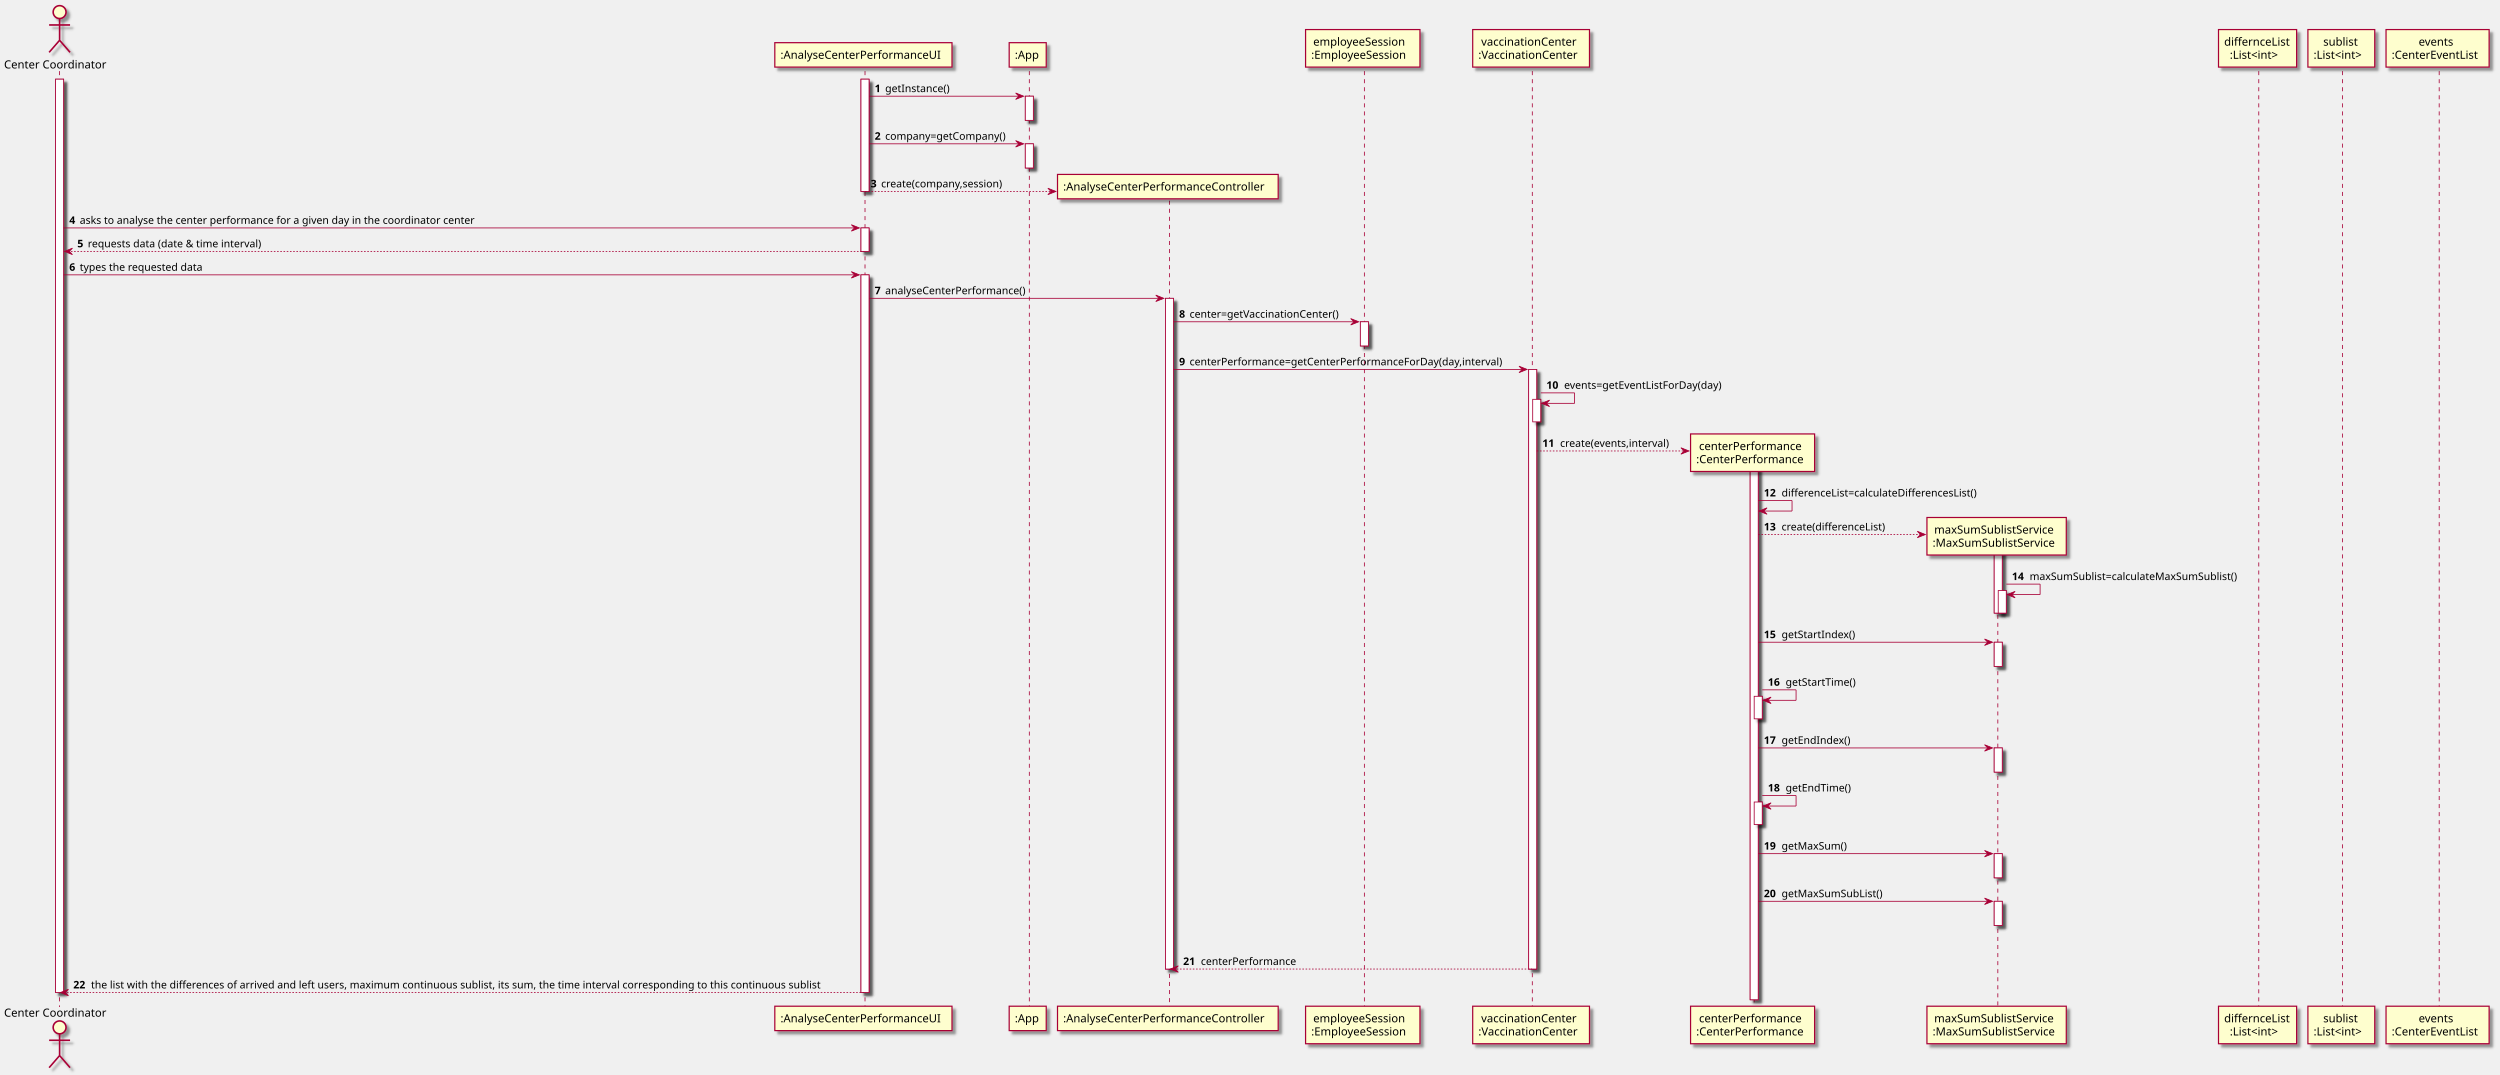
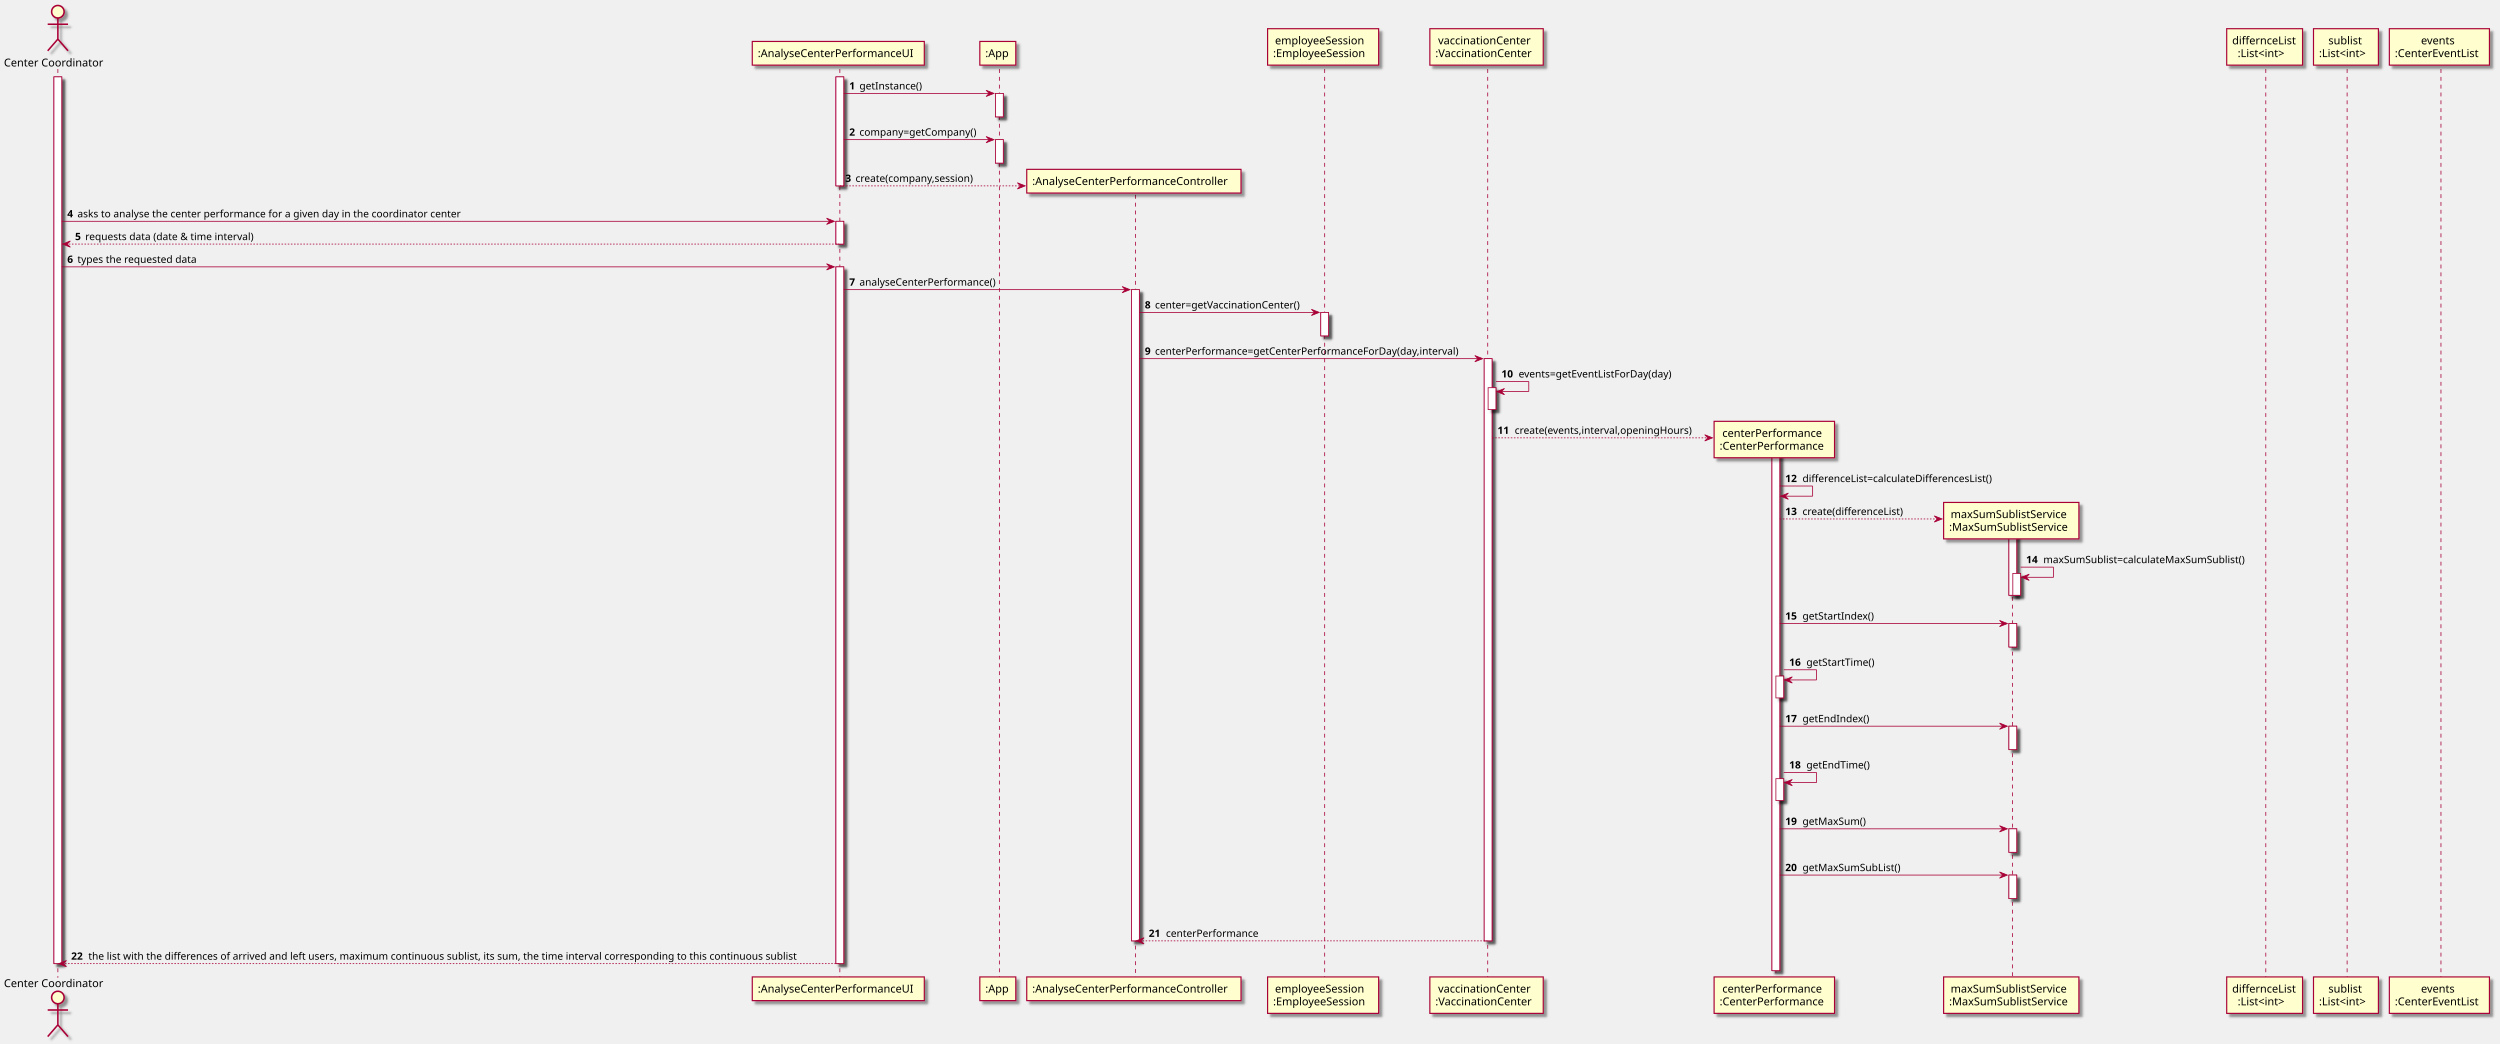
- <svg xmlns="http://www.w3.org/2000/svg" contentScriptType="application/ecmascript" contentStyleType="text/css" height="1334px" preserveAspectRatio="none" style="width:3104px;height:1334px;background:#FFFFFF;" version="1.1" viewBox="0 0 3104 1334" width="3104px" zoomAndPan="magnify">
+ <svg xmlns="http://www.w3.org/2000/svg" contentScriptType="application/ecmascript" contentStyleType="text/css" height="1334px" preserveAspectRatio="none" style="width:3197px;height:1334px;background:#FFFFFF;" version="1.1" viewBox="0 0 3197 1334" width="3197px" zoomAndPan="magnify">
  <defs>
-     <filter height="300%" id="ffpsea0cqbuvo" width="300%" x="-1" y="-1">
+     <filter height="300%" id="f1nuq8q9xn7gat" width="300%" x="-1" y="-1">
      <feGaussianBlur result="blurOut" stdDeviation="2.0" />
      <feColorMatrix in="blurOut" result="blurOut2" type="matrix" values="0 0 0 0 0 0 0 0 0 0 0 0 0 0 0 0 0 0 .4 0" />
      <feOffset dx="4.0" dy="4.0" in="blurOut2" result="blurOut3" />
      <feBlend in="SourceGraphic" in2="blurOut3" mode="normal" />
    </filter>
  </defs>
  <g>
-     <rect fill="#FFFFFF" filter="url(#ffpsea0cqbuvo)" height="1134.008" style="stroke:#A80036;stroke-width:1.0;" width="10" x="69" y="98.297" />
-     <rect fill="#FFFFFF" filter="url(#ffpsea0cqbuvo)" height="139.398" style="stroke:#A80036;stroke-width:1.0;" width="10" x="1069" y="98.297" />
-     <rect fill="#FFFFFF" filter="url(#ffpsea0cqbuvo)" height="29.133" style="stroke:#A80036;stroke-width:1.0;" width="10" x="1069" y="282.992" />
-     <rect fill="#FFFFFF" filter="url(#ffpsea0cqbuvo)" height="891.047" style="stroke:#A80036;stroke-width:1.0;" width="10" x="1069" y="341.258" />
-     <rect fill="#FFFFFF" filter="url(#ffpsea0cqbuvo)" height="30" style="stroke:#A80036;stroke-width:1.0;" width="10" x="1273" y="119.43" />
-     <rect fill="#FFFFFF" filter="url(#ffpsea0cqbuvo)" height="30" style="stroke:#A80036;stroke-width:1.0;" width="10" x="1273" y="178.562" />
-     <rect fill="#FFFFFF" filter="url(#ffpsea0cqbuvo)" height="832.781" style="stroke:#A80036;stroke-width:1.0;" width="10" x="1447" y="370.391" />
-     <rect fill="#FFFFFF" filter="url(#ffpsea0cqbuvo)" height="30" style="stroke:#A80036;stroke-width:1.0;" width="10" x="1689" y="399.523" />
-     <rect fill="#FFFFFF" filter="url(#ffpsea0cqbuvo)" height="744.516" style="stroke:#A80036;stroke-width:1.0;" width="10" x="1898" y="458.656" />
-     <rect fill="#FFFFFF" filter="url(#ffpsea0cqbuvo)" height="28" style="stroke:#A80036;stroke-width:1.0;" width="10" x="1903" y="495.789" />
-     <rect fill="#FFFFFF" filter="url(#ffpsea0cqbuvo)" height="671.383" style="stroke:#A80036;stroke-width:1.0;" width="10" x="2173" y="569.922" />
-     <rect fill="#FFFFFF" filter="url(#ffpsea0cqbuvo)" height="28" style="stroke:#A80036;stroke-width:1.0;" width="10" x="2178" y="864.508" />
-     <rect fill="#FFFFFF" filter="url(#ffpsea0cqbuvo)" height="28" style="stroke:#A80036;stroke-width:1.0;" width="10" x="2178" y="995.773" />
-     <rect fill="#FFFFFF" filter="url(#ffpsea0cqbuvo)" height="87.594" style="stroke:#A80036;stroke-width:1.0;" width="10" x="2476" y="673.648" />
-     <rect fill="#FFFFFF" filter="url(#ffpsea0cqbuvo)" height="28" style="stroke:#A80036;stroke-width:1.0;" width="10" x="2481" y="733.242" />
-     <rect fill="#FFFFFF" filter="url(#ffpsea0cqbuvo)" height="30" style="stroke:#A80036;stroke-width:1.0;" width="10" x="2476" y="797.375" />
-     <rect fill="#FFFFFF" filter="url(#ffpsea0cqbuvo)" height="30" style="stroke:#A80036;stroke-width:1.0;" width="10" x="2476" y="928.641" />
-     <rect fill="#FFFFFF" filter="url(#ffpsea0cqbuvo)" height="30" style="stroke:#A80036;stroke-width:1.0;" width="10" x="2476" y="1059.906" />
-     <rect fill="#FFFFFF" filter="url(#ffpsea0cqbuvo)" height="30" style="stroke:#A80036;stroke-width:1.0;" width="10" x="2476" y="1119.039" />
+     <rect fill="#FFFFFF" filter="url(#f1nuq8q9xn7gat)" height="1134.008" style="stroke:#A80036;stroke-width:1.0;" width="10" x="69" y="98.297" />
+     <rect fill="#FFFFFF" filter="url(#f1nuq8q9xn7gat)" height="139.398" style="stroke:#A80036;stroke-width:1.0;" width="10" x="1069" y="98.297" />
+     <rect fill="#FFFFFF" filter="url(#f1nuq8q9xn7gat)" height="29.133" style="stroke:#A80036;stroke-width:1.0;" width="10" x="1069" y="282.992" />
+     <rect fill="#FFFFFF" filter="url(#f1nuq8q9xn7gat)" height="891.047" style="stroke:#A80036;stroke-width:1.0;" width="10" x="1069" y="341.258" />
+     <rect fill="#FFFFFF" filter="url(#f1nuq8q9xn7gat)" height="30" style="stroke:#A80036;stroke-width:1.0;" width="10" x="1273" y="119.43" />
+     <rect fill="#FFFFFF" filter="url(#f1nuq8q9xn7gat)" height="30" style="stroke:#A80036;stroke-width:1.0;" width="10" x="1273" y="178.562" />
+     <rect fill="#FFFFFF" filter="url(#f1nuq8q9xn7gat)" height="832.781" style="stroke:#A80036;stroke-width:1.0;" width="10" x="1447" y="370.391" />
+     <rect fill="#FFFFFF" filter="url(#f1nuq8q9xn7gat)" height="30" style="stroke:#A80036;stroke-width:1.0;" width="10" x="1689" y="399.523" />
+     <rect fill="#FFFFFF" filter="url(#f1nuq8q9xn7gat)" height="744.516" style="stroke:#A80036;stroke-width:1.0;" width="10" x="1898" y="458.656" />
+     <rect fill="#FFFFFF" filter="url(#f1nuq8q9xn7gat)" height="28" style="stroke:#A80036;stroke-width:1.0;" width="10" x="1903" y="495.789" />
+     <rect fill="#FFFFFF" filter="url(#f1nuq8q9xn7gat)" height="671.383" style="stroke:#A80036;stroke-width:1.0;" width="10" x="2266" y="569.922" />
+     <rect fill="#FFFFFF" filter="url(#f1nuq8q9xn7gat)" height="28" style="stroke:#A80036;stroke-width:1.0;" width="10" x="2271" y="864.508" />
+     <rect fill="#FFFFFF" filter="url(#f1nuq8q9xn7gat)" height="28" style="stroke:#A80036;stroke-width:1.0;" width="10" x="2271" y="995.773" />
+     <rect fill="#FFFFFF" filter="url(#f1nuq8q9xn7gat)" height="87.594" style="stroke:#A80036;stroke-width:1.0;" width="10" x="2569" y="673.648" />
+     <rect fill="#FFFFFF" filter="url(#f1nuq8q9xn7gat)" height="28" style="stroke:#A80036;stroke-width:1.0;" width="10" x="2574" y="733.242" />
+     <rect fill="#FFFFFF" filter="url(#f1nuq8q9xn7gat)" height="30" style="stroke:#A80036;stroke-width:1.0;" width="10" x="2569" y="797.375" />
+     <rect fill="#FFFFFF" filter="url(#f1nuq8q9xn7gat)" height="30" style="stroke:#A80036;stroke-width:1.0;" width="10" x="2569" y="928.641" />
+     <rect fill="#FFFFFF" filter="url(#f1nuq8q9xn7gat)" height="30" style="stroke:#A80036;stroke-width:1.0;" width="10" x="2569" y="1059.906" />
+     <rect fill="#FFFFFF" filter="url(#f1nuq8q9xn7gat)" height="30" style="stroke:#A80036;stroke-width:1.0;" width="10" x="2569" y="1119.039" />
    <line style="stroke:#A80036;stroke-width:1.0;stroke-dasharray:5.0,5.0;" x1="74" x2="74" y1="88.297" y2="1250.305" />
    <line style="stroke:#A80036;stroke-width:1.0;stroke-dasharray:5.0,5.0;" x1="1074" x2="1074" y1="88.297" y2="1250.305" />
    <line style="stroke:#A80036;stroke-width:1.0;stroke-dasharray:5.0,5.0;" x1="1278" x2="1278" y1="88.297" y2="1250.305" />
    <line style="stroke:#A80036;stroke-width:1.0;stroke-dasharray:5.0,5.0;" x1="1452" x2="1452" y1="249.211" y2="1250.305" />
    <line style="stroke:#A80036;stroke-width:1.0;stroke-dasharray:5.0,5.0;" x1="1694" x2="1694" y1="88.297" y2="1250.305" />
    <line style="stroke:#A80036;stroke-width:1.0;stroke-dasharray:5.0,5.0;" x1="1902.5" x2="1902.5" y1="88.297" y2="1250.305" />
-     <line style="stroke:#A80036;stroke-width:1.0;stroke-dasharray:5.0,5.0;" x1="2178" x2="2178" y1="579.586" y2="1250.305" />
-     <line style="stroke:#A80036;stroke-width:1.0;stroke-dasharray:5.0,5.0;" x1="2480.5" x2="2480.5" y1="683.312" y2="1250.305" />
-     <line style="stroke:#A80036;stroke-width:1.0;stroke-dasharray:5.0,5.0;" x1="2804.5" x2="2804.5" y1="88.297" y2="1250.305" />
-     <line style="stroke:#A80036;stroke-width:1.0;stroke-dasharray:5.0,5.0;" x1="2908.5" x2="2908.5" y1="88.297" y2="1250.305" />
-     <line style="stroke:#A80036;stroke-width:1.0;stroke-dasharray:5.0,5.0;" x1="3028.5" x2="3028.5" y1="88.297" y2="1250.305" />
+     <line style="stroke:#A80036;stroke-width:1.0;stroke-dasharray:5.0,5.0;" x1="2271" x2="2271" y1="579.586" y2="1250.305" />
+     <line style="stroke:#A80036;stroke-width:1.0;stroke-dasharray:5.0,5.0;" x1="2573.5" x2="2573.5" y1="683.312" y2="1250.305" />
+     <line style="stroke:#A80036;stroke-width:1.0;stroke-dasharray:5.0,5.0;" x1="2897.5" x2="2897.5" y1="88.297" y2="1250.305" />
+     <line style="stroke:#A80036;stroke-width:1.0;stroke-dasharray:5.0,5.0;" x1="3001.5" x2="3001.5" y1="88.297" y2="1250.305" />
+     <line style="stroke:#A80036;stroke-width:1.0;stroke-dasharray:5.0,5.0;" x1="3121.5" x2="3121.5" y1="88.297" y2="1250.305" />
    <text fill="#000000" font-family="sans-serif" font-size="14" lengthAdjust="spacing" textLength="132" x="5" y="84.995">Center Coordinator</text>
-     <ellipse cx="74" cy="15" fill="#FEFECE" filter="url(#ffpsea0cqbuvo)" rx="8" ry="8" style="stroke:#A80036;stroke-width:2.0;" />
-     <path d="M74,23 L74,50 M61,31 L87,31 M74,50 L61,65 M74,50 L87,65 " fill="none" filter="url(#ffpsea0cqbuvo)" style="stroke:#A80036;stroke-width:2.0;" />
+     <ellipse cx="74" cy="15" fill="#FEFECE" filter="url(#f1nuq8q9xn7gat)" rx="8" ry="8" style="stroke:#A80036;stroke-width:2.0;" />
+     <path d="M74,23 L74,50 M61,31 L87,31 M74,50 L61,65 M74,50 L87,65 " fill="none" filter="url(#f1nuq8q9xn7gat)" style="stroke:#A80036;stroke-width:2.0;" />
    <text fill="#000000" font-family="sans-serif" font-size="14" lengthAdjust="spacing" textLength="132" x="5" y="1262.3">Center Coordinator</text>
-     <ellipse cx="74" cy="1275.602" fill="#FEFECE" filter="url(#ffpsea0cqbuvo)" rx="8" ry="8" style="stroke:#A80036;stroke-width:2.0;" />
-     <path d="M74,1283.602 L74,1310.602 M61,1291.602 L87,1291.602 M74,1310.602 L61,1325.602 M74,1310.602 L87,1325.602 " fill="none" filter="url(#ffpsea0cqbuvo)" style="stroke:#A80036;stroke-width:2.0;" />
-     <rect fill="#FEFECE" filter="url(#ffpsea0cqbuvo)" height="30.297" style="stroke:#A80036;stroke-width:1.5;" width="220" x="962" y="53" />
+     <ellipse cx="74" cy="1275.602" fill="#FEFECE" filter="url(#f1nuq8q9xn7gat)" rx="8" ry="8" style="stroke:#A80036;stroke-width:2.0;" />
+     <path d="M74,1283.602 L74,1310.602 M61,1291.602 L87,1291.602 M74,1310.602 L61,1325.602 M74,1310.602 L87,1325.602 " fill="none" filter="url(#f1nuq8q9xn7gat)" style="stroke:#A80036;stroke-width:2.0;" />
+     <rect fill="#FEFECE" filter="url(#f1nuq8q9xn7gat)" height="30.297" style="stroke:#A80036;stroke-width:1.5;" width="220" x="962" y="53" />
    <text fill="#000000" font-family="sans-serif" font-size="14" lengthAdjust="spacing" textLength="206" x="969" y="72.995">:AnalyseCenterPerformanceUI</text>
-     <rect fill="#FEFECE" filter="url(#ffpsea0cqbuvo)" height="30.297" style="stroke:#A80036;stroke-width:1.5;" width="220" x="962" y="1249.305" />
+     <rect fill="#FEFECE" filter="url(#f1nuq8q9xn7gat)" height="30.297" style="stroke:#A80036;stroke-width:1.5;" width="220" x="962" y="1249.305" />
    <text fill="#000000" font-family="sans-serif" font-size="14" lengthAdjust="spacing" textLength="206" x="969" y="1269.3">:AnalyseCenterPerformanceUI</text>
-     <rect fill="#FEFECE" filter="url(#ffpsea0cqbuvo)" height="30.297" style="stroke:#A80036;stroke-width:1.5;" width="46" x="1253" y="53" />
+     <rect fill="#FEFECE" filter="url(#f1nuq8q9xn7gat)" height="30.297" style="stroke:#A80036;stroke-width:1.5;" width="46" x="1253" y="53" />
    <text fill="#000000" font-family="sans-serif" font-size="14" lengthAdjust="spacing" textLength="32" x="1260" y="72.995">:App</text>
-     <rect fill="#FEFECE" filter="url(#ffpsea0cqbuvo)" height="30.297" style="stroke:#A80036;stroke-width:1.5;" width="46" x="1253" y="1249.305" />
+     <rect fill="#FEFECE" filter="url(#f1nuq8q9xn7gat)" height="30.297" style="stroke:#A80036;stroke-width:1.5;" width="46" x="1253" y="1249.305" />
    <text fill="#000000" font-family="sans-serif" font-size="14" lengthAdjust="spacing" textLength="32" x="1260" y="1269.3">:App</text>
-     <rect fill="#FEFECE" filter="url(#ffpsea0cqbuvo)" height="30.297" style="stroke:#A80036;stroke-width:1.5;" width="274" x="1313" y="1249.305" />
+     <rect fill="#FEFECE" filter="url(#f1nuq8q9xn7gat)" height="30.297" style="stroke:#A80036;stroke-width:1.5;" width="274" x="1313" y="1249.305" />
    <text fill="#000000" font-family="sans-serif" font-size="14" lengthAdjust="spacing" textLength="260" x="1320" y="1269.3">:AnalyseCenterPerformanceController</text>
-     <rect fill="#FEFECE" filter="url(#ffpsea0cqbuvo)" height="46.594" style="stroke:#A80036;stroke-width:1.5;" width="142" x="1621" y="36.703" />
+     <rect fill="#FEFECE" filter="url(#f1nuq8q9xn7gat)" height="46.594" style="stroke:#A80036;stroke-width:1.5;" width="142" x="1621" y="36.703" />
    <text fill="#000000" font-family="sans-serif" font-size="14" lengthAdjust="spacing" textLength="123" x="1630.5" y="56.698">employeeSession</text>
    <text fill="#000000" font-family="sans-serif" font-size="14" lengthAdjust="spacing" textLength="128" x="1628" y="72.995">:EmployeeSession</text>
-     <rect fill="#FEFECE" filter="url(#ffpsea0cqbuvo)" height="46.594" style="stroke:#A80036;stroke-width:1.5;" width="142" x="1621" y="1249.305" />
+     <rect fill="#FEFECE" filter="url(#f1nuq8q9xn7gat)" height="46.594" style="stroke:#A80036;stroke-width:1.5;" width="142" x="1621" y="1249.305" />
    <text fill="#000000" font-family="sans-serif" font-size="14" lengthAdjust="spacing" textLength="123" x="1630.5" y="1269.3">employeeSession</text>
    <text fill="#000000" font-family="sans-serif" font-size="14" lengthAdjust="spacing" textLength="128" x="1628" y="1285.597">:EmployeeSession</text>
-     <rect fill="#FEFECE" filter="url(#ffpsea0cqbuvo)" height="46.594" style="stroke:#A80036;stroke-width:1.5;" width="145" x="1828.5" y="36.703" />
+     <rect fill="#FEFECE" filter="url(#f1nuq8q9xn7gat)" height="46.594" style="stroke:#A80036;stroke-width:1.5;" width="145" x="1828.5" y="36.703" />
    <text fill="#000000" font-family="sans-serif" font-size="14" lengthAdjust="spacing" textLength="124" x="1839" y="56.698">vaccinationCenter</text>
    <text fill="#000000" font-family="sans-serif" font-size="14" lengthAdjust="spacing" textLength="131" x="1835.5" y="72.995">:VaccinationCenter</text>
-     <rect fill="#FEFECE" filter="url(#ffpsea0cqbuvo)" height="46.594" style="stroke:#A80036;stroke-width:1.5;" width="145" x="1828.5" y="1249.305" />
+     <rect fill="#FEFECE" filter="url(#f1nuq8q9xn7gat)" height="46.594" style="stroke:#A80036;stroke-width:1.5;" width="145" x="1828.5" y="1249.305" />
    <text fill="#000000" font-family="sans-serif" font-size="14" lengthAdjust="spacing" textLength="124" x="1839" y="1269.3">vaccinationCenter</text>
    <text fill="#000000" font-family="sans-serif" font-size="14" lengthAdjust="spacing" textLength="131" x="1835.5" y="1285.597">:VaccinationCenter</text>
-     <rect fill="#FEFECE" filter="url(#ffpsea0cqbuvo)" height="46.594" style="stroke:#A80036;stroke-width:1.5;" width="154" x="2099" y="1249.305" />
-     <text fill="#000000" font-family="sans-serif" font-size="14" lengthAdjust="spacing" textLength="133" x="2109.5" y="1269.3">centerPerformance</text>
-     <text fill="#000000" font-family="sans-serif" font-size="14" lengthAdjust="spacing" textLength="140" x="2106" y="1285.597">:CenterPerformance</text>
-     <rect fill="#FEFECE" filter="url(#ffpsea0cqbuvo)" height="46.594" style="stroke:#A80036;stroke-width:1.5;" width="173" x="2392.5" y="1249.305" />
-     <text fill="#000000" font-family="sans-serif" font-size="14" lengthAdjust="spacing" textLength="155" x="2401.5" y="1269.3">maxSumSublistService</text>
-     <text fill="#000000" font-family="sans-serif" font-size="14" lengthAdjust="spacing" textLength="159" x="2399.5" y="1285.597">:MaxSumSublistService</text>
-     <rect fill="#FEFECE" filter="url(#ffpsea0cqbuvo)" height="46.594" style="stroke:#A80036;stroke-width:1.5;" width="97" x="2754.5" y="36.703" />
-     <text fill="#000000" font-family="sans-serif" font-size="14" lengthAdjust="spacing" textLength="83" x="2761.5" y="56.698">differnceList</text>
-     <text fill="#000000" font-family="sans-serif" font-size="14" lengthAdjust="spacing" textLength="69" x="2768.5" y="72.995">:List&lt;int&gt;</text>
-     <rect fill="#FEFECE" filter="url(#ffpsea0cqbuvo)" height="46.594" style="stroke:#A80036;stroke-width:1.5;" width="97" x="2754.5" y="1249.305" />
-     <text fill="#000000" font-family="sans-serif" font-size="14" lengthAdjust="spacing" textLength="83" x="2761.5" y="1269.3">differnceList</text>
-     <text fill="#000000" font-family="sans-serif" font-size="14" lengthAdjust="spacing" textLength="69" x="2768.5" y="1285.597">:List&lt;int&gt;</text>
-     <rect fill="#FEFECE" filter="url(#ffpsea0cqbuvo)" height="46.594" style="stroke:#A80036;stroke-width:1.5;" width="83" x="2865.5" y="36.703" />
-     <text fill="#000000" font-family="sans-serif" font-size="14" lengthAdjust="spacing" textLength="45" x="2884.5" y="56.698">sublist</text>
-     <text fill="#000000" font-family="sans-serif" font-size="14" lengthAdjust="spacing" textLength="69" x="2872.5" y="72.995">:List&lt;int&gt;</text>
-     <rect fill="#FEFECE" filter="url(#ffpsea0cqbuvo)" height="46.594" style="stroke:#A80036;stroke-width:1.5;" width="83" x="2865.5" y="1249.305" />
-     <text fill="#000000" font-family="sans-serif" font-size="14" lengthAdjust="spacing" textLength="45" x="2884.5" y="1269.3">sublist</text>
-     <text fill="#000000" font-family="sans-serif" font-size="14" lengthAdjust="spacing" textLength="69" x="2872.5" y="1285.597">:List&lt;int&gt;</text>
-     <rect fill="#FEFECE" filter="url(#ffpsea0cqbuvo)" height="46.594" style="stroke:#A80036;stroke-width:1.5;" width="128" x="2962.5" y="36.703" />
-     <text fill="#000000" font-family="sans-serif" font-size="14" lengthAdjust="spacing" textLength="47" x="3003" y="56.698">events</text>
-     <text fill="#000000" font-family="sans-serif" font-size="14" lengthAdjust="spacing" textLength="114" x="2969.5" y="72.995">:CenterEventList</text>
-     <rect fill="#FEFECE" filter="url(#ffpsea0cqbuvo)" height="46.594" style="stroke:#A80036;stroke-width:1.5;" width="128" x="2962.5" y="1249.305" />
-     <text fill="#000000" font-family="sans-serif" font-size="14" lengthAdjust="spacing" textLength="47" x="3003" y="1269.3">events</text>
-     <text fill="#000000" font-family="sans-serif" font-size="14" lengthAdjust="spacing" textLength="114" x="2969.5" y="1285.597">:CenterEventList</text>
-     <rect fill="#FFFFFF" filter="url(#ffpsea0cqbuvo)" height="1134.008" style="stroke:#A80036;stroke-width:1.0;" width="10" x="69" y="98.297" />
-     <rect fill="#FFFFFF" filter="url(#ffpsea0cqbuvo)" height="139.398" style="stroke:#A80036;stroke-width:1.0;" width="10" x="1069" y="98.297" />
-     <rect fill="#FFFFFF" filter="url(#ffpsea0cqbuvo)" height="29.133" style="stroke:#A80036;stroke-width:1.0;" width="10" x="1069" y="282.992" />
-     <rect fill="#FFFFFF" filter="url(#ffpsea0cqbuvo)" height="891.047" style="stroke:#A80036;stroke-width:1.0;" width="10" x="1069" y="341.258" />
-     <rect fill="#FFFFFF" filter="url(#ffpsea0cqbuvo)" height="30" style="stroke:#A80036;stroke-width:1.0;" width="10" x="1273" y="119.43" />
-     <rect fill="#FFFFFF" filter="url(#ffpsea0cqbuvo)" height="30" style="stroke:#A80036;stroke-width:1.0;" width="10" x="1273" y="178.562" />
-     <rect fill="#FFFFFF" filter="url(#ffpsea0cqbuvo)" height="832.781" style="stroke:#A80036;stroke-width:1.0;" width="10" x="1447" y="370.391" />
-     <rect fill="#FFFFFF" filter="url(#ffpsea0cqbuvo)" height="30" style="stroke:#A80036;stroke-width:1.0;" width="10" x="1689" y="399.523" />
-     <rect fill="#FFFFFF" filter="url(#ffpsea0cqbuvo)" height="744.516" style="stroke:#A80036;stroke-width:1.0;" width="10" x="1898" y="458.656" />
-     <rect fill="#FFFFFF" filter="url(#ffpsea0cqbuvo)" height="28" style="stroke:#A80036;stroke-width:1.0;" width="10" x="1903" y="495.789" />
-     <rect fill="#FFFFFF" filter="url(#ffpsea0cqbuvo)" height="671.383" style="stroke:#A80036;stroke-width:1.0;" width="10" x="2173" y="569.922" />
-     <rect fill="#FFFFFF" filter="url(#ffpsea0cqbuvo)" height="28" style="stroke:#A80036;stroke-width:1.0;" width="10" x="2178" y="864.508" />
-     <rect fill="#FFFFFF" filter="url(#ffpsea0cqbuvo)" height="28" style="stroke:#A80036;stroke-width:1.0;" width="10" x="2178" y="995.773" />
-     <rect fill="#FFFFFF" filter="url(#ffpsea0cqbuvo)" height="87.594" style="stroke:#A80036;stroke-width:1.0;" width="10" x="2476" y="673.648" />
-     <rect fill="#FFFFFF" filter="url(#ffpsea0cqbuvo)" height="28" style="stroke:#A80036;stroke-width:1.0;" width="10" x="2481" y="733.242" />
-     <rect fill="#FFFFFF" filter="url(#ffpsea0cqbuvo)" height="30" style="stroke:#A80036;stroke-width:1.0;" width="10" x="2476" y="797.375" />
-     <rect fill="#FFFFFF" filter="url(#ffpsea0cqbuvo)" height="30" style="stroke:#A80036;stroke-width:1.0;" width="10" x="2476" y="928.641" />
-     <rect fill="#FFFFFF" filter="url(#ffpsea0cqbuvo)" height="30" style="stroke:#A80036;stroke-width:1.0;" width="10" x="2476" y="1059.906" />
-     <rect fill="#FFFFFF" filter="url(#ffpsea0cqbuvo)" height="30" style="stroke:#A80036;stroke-width:1.0;" width="10" x="2476" y="1119.039" />
+     <rect fill="#FEFECE" filter="url(#f1nuq8q9xn7gat)" height="46.594" style="stroke:#A80036;stroke-width:1.5;" width="154" x="2192" y="1249.305" />
+     <text fill="#000000" font-family="sans-serif" font-size="14" lengthAdjust="spacing" textLength="133" x="2202.5" y="1269.3">centerPerformance</text>
+     <text fill="#000000" font-family="sans-serif" font-size="14" lengthAdjust="spacing" textLength="140" x="2199" y="1285.597">:CenterPerformance</text>
+     <rect fill="#FEFECE" filter="url(#f1nuq8q9xn7gat)" height="46.594" style="stroke:#A80036;stroke-width:1.5;" width="173" x="2485.5" y="1249.305" />
+     <text fill="#000000" font-family="sans-serif" font-size="14" lengthAdjust="spacing" textLength="155" x="2494.5" y="1269.3">maxSumSublistService</text>
+     <text fill="#000000" font-family="sans-serif" font-size="14" lengthAdjust="spacing" textLength="159" x="2492.5" y="1285.597">:MaxSumSublistService</text>
+     <rect fill="#FEFECE" filter="url(#f1nuq8q9xn7gat)" height="46.594" style="stroke:#A80036;stroke-width:1.5;" width="97" x="2847.5" y="36.703" />
+     <text fill="#000000" font-family="sans-serif" font-size="14" lengthAdjust="spacing" textLength="83" x="2854.5" y="56.698">differnceList</text>
+     <text fill="#000000" font-family="sans-serif" font-size="14" lengthAdjust="spacing" textLength="69" x="2861.5" y="72.995">:List&lt;int&gt;</text>
+     <rect fill="#FEFECE" filter="url(#f1nuq8q9xn7gat)" height="46.594" style="stroke:#A80036;stroke-width:1.5;" width="97" x="2847.5" y="1249.305" />
+     <text fill="#000000" font-family="sans-serif" font-size="14" lengthAdjust="spacing" textLength="83" x="2854.5" y="1269.3">differnceList</text>
+     <text fill="#000000" font-family="sans-serif" font-size="14" lengthAdjust="spacing" textLength="69" x="2861.5" y="1285.597">:List&lt;int&gt;</text>
+     <rect fill="#FEFECE" filter="url(#f1nuq8q9xn7gat)" height="46.594" style="stroke:#A80036;stroke-width:1.5;" width="83" x="2958.5" y="36.703" />
+     <text fill="#000000" font-family="sans-serif" font-size="14" lengthAdjust="spacing" textLength="45" x="2977.5" y="56.698">sublist</text>
+     <text fill="#000000" font-family="sans-serif" font-size="14" lengthAdjust="spacing" textLength="69" x="2965.5" y="72.995">:List&lt;int&gt;</text>
+     <rect fill="#FEFECE" filter="url(#f1nuq8q9xn7gat)" height="46.594" style="stroke:#A80036;stroke-width:1.5;" width="83" x="2958.5" y="1249.305" />
+     <text fill="#000000" font-family="sans-serif" font-size="14" lengthAdjust="spacing" textLength="45" x="2977.5" y="1269.3">sublist</text>
+     <text fill="#000000" font-family="sans-serif" font-size="14" lengthAdjust="spacing" textLength="69" x="2965.5" y="1285.597">:List&lt;int&gt;</text>
+     <rect fill="#FEFECE" filter="url(#f1nuq8q9xn7gat)" height="46.594" style="stroke:#A80036;stroke-width:1.5;" width="128" x="3055.5" y="36.703" />
+     <text fill="#000000" font-family="sans-serif" font-size="14" lengthAdjust="spacing" textLength="47" x="3096" y="56.698">events</text>
+     <text fill="#000000" font-family="sans-serif" font-size="14" lengthAdjust="spacing" textLength="114" x="3062.5" y="72.995">:CenterEventList</text>
+     <rect fill="#FEFECE" filter="url(#f1nuq8q9xn7gat)" height="46.594" style="stroke:#A80036;stroke-width:1.5;" width="128" x="3055.5" y="1249.305" />
+     <text fill="#000000" font-family="sans-serif" font-size="14" lengthAdjust="spacing" textLength="47" x="3096" y="1269.3">events</text>
+     <text fill="#000000" font-family="sans-serif" font-size="14" lengthAdjust="spacing" textLength="114" x="3062.5" y="1285.597">:CenterEventList</text>
+     <rect fill="#FFFFFF" filter="url(#f1nuq8q9xn7gat)" height="1134.008" style="stroke:#A80036;stroke-width:1.0;" width="10" x="69" y="98.297" />
+     <rect fill="#FFFFFF" filter="url(#f1nuq8q9xn7gat)" height="139.398" style="stroke:#A80036;stroke-width:1.0;" width="10" x="1069" y="98.297" />
+     <rect fill="#FFFFFF" filter="url(#f1nuq8q9xn7gat)" height="29.133" style="stroke:#A80036;stroke-width:1.0;" width="10" x="1069" y="282.992" />
+     <rect fill="#FFFFFF" filter="url(#f1nuq8q9xn7gat)" height="891.047" style="stroke:#A80036;stroke-width:1.0;" width="10" x="1069" y="341.258" />
+     <rect fill="#FFFFFF" filter="url(#f1nuq8q9xn7gat)" height="30" style="stroke:#A80036;stroke-width:1.0;" width="10" x="1273" y="119.43" />
+     <rect fill="#FFFFFF" filter="url(#f1nuq8q9xn7gat)" height="30" style="stroke:#A80036;stroke-width:1.0;" width="10" x="1273" y="178.562" />
+     <rect fill="#FFFFFF" filter="url(#f1nuq8q9xn7gat)" height="832.781" style="stroke:#A80036;stroke-width:1.0;" width="10" x="1447" y="370.391" />
+     <rect fill="#FFFFFF" filter="url(#f1nuq8q9xn7gat)" height="30" style="stroke:#A80036;stroke-width:1.0;" width="10" x="1689" y="399.523" />
+     <rect fill="#FFFFFF" filter="url(#f1nuq8q9xn7gat)" height="744.516" style="stroke:#A80036;stroke-width:1.0;" width="10" x="1898" y="458.656" />
+     <rect fill="#FFFFFF" filter="url(#f1nuq8q9xn7gat)" height="28" style="stroke:#A80036;stroke-width:1.0;" width="10" x="1903" y="495.789" />
+     <rect fill="#FFFFFF" filter="url(#f1nuq8q9xn7gat)" height="671.383" style="stroke:#A80036;stroke-width:1.0;" width="10" x="2266" y="569.922" />
+     <rect fill="#FFFFFF" filter="url(#f1nuq8q9xn7gat)" height="28" style="stroke:#A80036;stroke-width:1.0;" width="10" x="2271" y="864.508" />
+     <rect fill="#FFFFFF" filter="url(#f1nuq8q9xn7gat)" height="28" style="stroke:#A80036;stroke-width:1.0;" width="10" x="2271" y="995.773" />
+     <rect fill="#FFFFFF" filter="url(#f1nuq8q9xn7gat)" height="87.594" style="stroke:#A80036;stroke-width:1.0;" width="10" x="2569" y="673.648" />
+     <rect fill="#FFFFFF" filter="url(#f1nuq8q9xn7gat)" height="28" style="stroke:#A80036;stroke-width:1.0;" width="10" x="2574" y="733.242" />
+     <rect fill="#FFFFFF" filter="url(#f1nuq8q9xn7gat)" height="30" style="stroke:#A80036;stroke-width:1.0;" width="10" x="2569" y="797.375" />
+     <rect fill="#FFFFFF" filter="url(#f1nuq8q9xn7gat)" height="30" style="stroke:#A80036;stroke-width:1.0;" width="10" x="2569" y="928.641" />
+     <rect fill="#FFFFFF" filter="url(#f1nuq8q9xn7gat)" height="30" style="stroke:#A80036;stroke-width:1.0;" width="10" x="2569" y="1059.906" />
+     <rect fill="#FFFFFF" filter="url(#f1nuq8q9xn7gat)" height="30" style="stroke:#A80036;stroke-width:1.0;" width="10" x="2569" y="1119.039" />
    <polygon fill="#A80036" points="1261,115.43,1271,119.43,1261,123.43,1265,119.43" style="stroke:#A80036;stroke-width:1.0;" />
    <line style="stroke:#A80036;stroke-width:1.0;" x1="1079" x2="1267" y1="119.43" y2="119.43" />
    <text fill="#000000" font-family="sans-serif" font-size="13" font-weight="bold" lengthAdjust="spacing" textLength="9" x="1086" y="114.364">1</text>
    <text fill="#000000" font-family="sans-serif" font-size="13" lengthAdjust="spacing" textLength="85" x="1099" y="114.364">getInstance()</text>
    <polygon fill="#A80036" points="1261,174.562,1271,178.562,1261,182.562,1265,178.562" style="stroke:#A80036;stroke-width:1.0;" />
    <line style="stroke:#A80036;stroke-width:1.0;" x1="1079" x2="1267" y1="178.562" y2="178.562" />
    <text fill="#000000" font-family="sans-serif" font-size="13" font-weight="bold" lengthAdjust="spacing" textLength="9" x="1086" y="173.497">2</text>
    <text fill="#000000" font-family="sans-serif" font-size="13" lengthAdjust="spacing" textLength="162" x="1099" y="173.497">company=getCompany()</text>
    <polygon fill="#A80036" points="1301,233.695,1311,237.695,1301,241.695,1305,237.695" style="stroke:#A80036;stroke-width:1.0;" />
    <line style="stroke:#A80036;stroke-width:1.0;stroke-dasharray:2.0,2.0;" x1="1074" x2="1307" y1="237.695" y2="237.695" />
    <text fill="#000000" font-family="sans-serif" font-size="13" font-weight="bold" lengthAdjust="spacing" textLength="9" x="1081" y="232.629">3</text>
    <text fill="#000000" font-family="sans-serif" font-size="13" lengthAdjust="spacing" textLength="162" x="1094" y="232.629">create(company,session)</text>
-     <rect fill="#FEFECE" filter="url(#ffpsea0cqbuvo)" height="30.297" style="stroke:#A80036;stroke-width:1.5;" width="274" x="1313" y="216.562" />
+     <rect fill="#FEFECE" filter="url(#f1nuq8q9xn7gat)" height="30.297" style="stroke:#A80036;stroke-width:1.5;" width="274" x="1313" y="216.562" />
    <text fill="#000000" font-family="sans-serif" font-size="14" lengthAdjust="spacing" textLength="260" x="1320" y="236.558">:AnalyseCenterPerformanceController</text>
    <polygon fill="#A80036" points="1057,278.992,1067,282.992,1057,286.992,1061,282.992" style="stroke:#A80036;stroke-width:1.0;" />
    <line style="stroke:#A80036;stroke-width:1.0;" x1="79" x2="1063" y1="282.992" y2="282.992" />
    <text fill="#000000" font-family="sans-serif" font-size="13" font-weight="bold" lengthAdjust="spacing" textLength="9" x="86" y="277.926">4</text>
    <text fill="#000000" font-family="sans-serif" font-size="13" lengthAdjust="spacing" textLength="515" x="99" y="277.926">asks to analyse the center performance for a given day in the coordinator center</text>
    <polygon fill="#A80036" points="90,308.125,80,312.125,90,316.125,86,312.125" style="stroke:#A80036;stroke-width:1.0;" />
    <line style="stroke:#A80036;stroke-width:1.0;stroke-dasharray:2.0,2.0;" x1="84" x2="1073" y1="312.125" y2="312.125" />
    <text fill="#000000" font-family="sans-serif" font-size="13" font-weight="bold" lengthAdjust="spacing" textLength="9" x="96" y="307.059">5</text>
    <text fill="#000000" font-family="sans-serif" font-size="13" lengthAdjust="spacing" textLength="231" x="109" y="307.059">requests data (date &amp; time interval)</text>
    <polygon fill="#A80036" points="1057,337.258,1067,341.258,1057,345.258,1061,341.258" style="stroke:#A80036;stroke-width:1.0;" />
    <line style="stroke:#A80036;stroke-width:1.0;" x1="79" x2="1063" y1="341.258" y2="341.258" />
    <text fill="#000000" font-family="sans-serif" font-size="13" font-weight="bold" lengthAdjust="spacing" textLength="9" x="86" y="336.192">6</text>
    <text fill="#000000" font-family="sans-serif" font-size="13" lengthAdjust="spacing" textLength="162" x="99" y="336.192">types the requested data</text>
    <polygon fill="#A80036" points="1435,366.391,1445,370.391,1435,374.391,1439,370.391" style="stroke:#A80036;stroke-width:1.0;" />
    <line style="stroke:#A80036;stroke-width:1.0;" x1="1079" x2="1441" y1="370.391" y2="370.391" />
    <text fill="#000000" font-family="sans-serif" font-size="13" font-weight="bold" lengthAdjust="spacing" textLength="9" x="1086" y="365.325">7</text>
    <text fill="#000000" font-family="sans-serif" font-size="13" lengthAdjust="spacing" textLength="184" x="1099" y="365.325">analyseCenterPerformance()</text>
    <polygon fill="#A80036" points="1677,395.523,1687,399.523,1677,403.523,1681,399.523" style="stroke:#A80036;stroke-width:1.0;" />
    <line style="stroke:#A80036;stroke-width:1.0;" x1="1457" x2="1683" y1="399.523" y2="399.523" />
    <text fill="#000000" font-family="sans-serif" font-size="13" font-weight="bold" lengthAdjust="spacing" textLength="9" x="1464" y="394.457">8</text>
    <text fill="#000000" font-family="sans-serif" font-size="13" lengthAdjust="spacing" textLength="200" x="1477" y="394.457">center=getVaccinationCenter()</text>
    <polygon fill="#A80036" points="1886,454.656,1896,458.656,1886,462.656,1890,458.656" style="stroke:#A80036;stroke-width:1.0;" />
    <line style="stroke:#A80036;stroke-width:1.0;" x1="1457" x2="1892" y1="458.656" y2="458.656" />
    <text fill="#000000" font-family="sans-serif" font-size="13" font-weight="bold" lengthAdjust="spacing" textLength="9" x="1464" y="453.59">9</text>
    <text fill="#000000" font-family="sans-serif" font-size="13" lengthAdjust="spacing" textLength="409" x="1477" y="453.59">centerPerformance=getCenterPerformanceForDay(day,interval)</text>
    <line style="stroke:#A80036;stroke-width:1.0;" x1="1913" x2="1955" y1="487.789" y2="487.789" />
    <line style="stroke:#A80036;stroke-width:1.0;" x1="1955" x2="1955" y1="487.789" y2="500.789" />
    <line style="stroke:#A80036;stroke-width:1.0;" x1="1914" x2="1955" y1="500.789" y2="500.789" />
    <polygon fill="#A80036" points="1924,496.789,1914,500.789,1924,504.789,1920,500.789" style="stroke:#A80036;stroke-width:1.0;" />
    <text fill="#000000" font-family="sans-serif" font-size="13" font-weight="bold" lengthAdjust="spacing" textLength="18" x="1920" y="482.723">10</text>
    <text fill="#000000" font-family="sans-serif" font-size="13" lengthAdjust="spacing" textLength="211" x="1942" y="482.723">events=getEventListForDay(day)</text>
-     <polygon fill="#A80036" points="2087,555.922,2097,559.922,2087,563.922,2091,559.922" style="stroke:#A80036;stroke-width:1.0;" />
-     <line style="stroke:#A80036;stroke-width:1.0;stroke-dasharray:2.0,2.0;" x1="1908" x2="2093" y1="559.922" y2="559.922" />
+     <polygon fill="#A80036" points="2180,555.922,2190,559.922,2180,563.922,2184,559.922" style="stroke:#A80036;stroke-width:1.0;" />
+     <line style="stroke:#A80036;stroke-width:1.0;stroke-dasharray:2.0,2.0;" x1="1908" x2="2186" y1="559.922" y2="559.922" />
    <text fill="#000000" font-family="sans-serif" font-size="13" font-weight="bold" lengthAdjust="spacing" textLength="18" x="1915" y="554.856">11</text>
-     <text fill="#000000" font-family="sans-serif" font-size="13" lengthAdjust="spacing" textLength="145" x="1937" y="554.856">create(events,interval)</text>
-     <rect fill="#FEFECE" filter="url(#ffpsea0cqbuvo)" height="46.594" style="stroke:#A80036;stroke-width:1.5;" width="154" x="2099" y="538.789" />
-     <text fill="#000000" font-family="sans-serif" font-size="14" lengthAdjust="spacing" textLength="133" x="2109.5" y="558.784">centerPerformance</text>
-     <text fill="#000000" font-family="sans-serif" font-size="14" lengthAdjust="spacing" textLength="140" x="2106" y="575.081">:CenterPerformance</text>
-     <line style="stroke:#A80036;stroke-width:1.0;" x1="2183" x2="2225" y1="621.516" y2="621.516" />
-     <line style="stroke:#A80036;stroke-width:1.0;" x1="2225" x2="2225" y1="621.516" y2="634.516" />
-     <line style="stroke:#A80036;stroke-width:1.0;" x1="2184" x2="2225" y1="634.516" y2="634.516" />
-     <polygon fill="#A80036" points="2194,630.516,2184,634.516,2194,638.516,2190,634.516" style="stroke:#A80036;stroke-width:1.0;" />
-     <text fill="#000000" font-family="sans-serif" font-size="13" font-weight="bold" lengthAdjust="spacing" textLength="18" x="2190" y="616.45">12</text>
-     <text fill="#000000" font-family="sans-serif" font-size="13" lengthAdjust="spacing" textLength="257" x="2212" y="616.45">differenceList=calculateDifferencesList()</text>
-     <polygon fill="#A80036" points="2380.5,659.648,2390.5,663.648,2380.5,667.648,2384.5,663.648" style="stroke:#A80036;stroke-width:1.0;" />
-     <line style="stroke:#A80036;stroke-width:1.0;stroke-dasharray:2.0,2.0;" x1="2183" x2="2386.5" y1="663.648" y2="663.648" />
-     <text fill="#000000" font-family="sans-serif" font-size="13" font-weight="bold" lengthAdjust="spacing" textLength="18" x="2190" y="658.582">13</text>
-     <text fill="#000000" font-family="sans-serif" font-size="13" lengthAdjust="spacing" textLength="136" x="2212" y="658.582">create(differenceList)</text>
-     <rect fill="#FEFECE" filter="url(#ffpsea0cqbuvo)" height="46.594" style="stroke:#A80036;stroke-width:1.5;" width="173" x="2392.5" y="642.516" />
-     <text fill="#000000" font-family="sans-serif" font-size="14" lengthAdjust="spacing" textLength="155" x="2401.5" y="662.511">maxSumSublistService</text>
-     <text fill="#000000" font-family="sans-serif" font-size="14" lengthAdjust="spacing" textLength="159" x="2399.5" y="678.808">:MaxSumSublistService</text>
-     <line style="stroke:#A80036;stroke-width:1.0;" x1="2491" x2="2533" y1="725.242" y2="725.242" />
-     <line style="stroke:#A80036;stroke-width:1.0;" x1="2533" x2="2533" y1="725.242" y2="738.242" />
-     <line style="stroke:#A80036;stroke-width:1.0;" x1="2492" x2="2533" y1="738.242" y2="738.242" />
-     <polygon fill="#A80036" points="2502,734.242,2492,738.242,2502,742.242,2498,738.242" style="stroke:#A80036;stroke-width:1.0;" />
-     <text fill="#000000" font-family="sans-serif" font-size="13" font-weight="bold" lengthAdjust="spacing" textLength="18" x="2498" y="720.176">14</text>
-     <text fill="#000000" font-family="sans-serif" font-size="13" lengthAdjust="spacing" textLength="278" x="2520" y="720.176">maxSumSublist=calculateMaxSumSublist()</text>
-     <polygon fill="#A80036" points="2464,793.375,2474,797.375,2464,801.375,2468,797.375" style="stroke:#A80036;stroke-width:1.0;" />
-     <line style="stroke:#A80036;stroke-width:1.0;" x1="2183" x2="2470" y1="797.375" y2="797.375" />
-     <text fill="#000000" font-family="sans-serif" font-size="13" font-weight="bold" lengthAdjust="spacing" textLength="18" x="2190" y="792.309">15</text>
-     <text fill="#000000" font-family="sans-serif" font-size="13" lengthAdjust="spacing" textLength="97" x="2212" y="792.309">getStartIndex()</text>
-     <line style="stroke:#A80036;stroke-width:1.0;" x1="2188" x2="2230" y1="856.508" y2="856.508" />
-     <line style="stroke:#A80036;stroke-width:1.0;" x1="2230" x2="2230" y1="856.508" y2="869.508" />
-     <line style="stroke:#A80036;stroke-width:1.0;" x1="2189" x2="2230" y1="869.508" y2="869.508" />
-     <polygon fill="#A80036" points="2199,865.508,2189,869.508,2199,873.508,2195,869.508" style="stroke:#A80036;stroke-width:1.0;" />
-     <text fill="#000000" font-family="sans-serif" font-size="13" font-weight="bold" lengthAdjust="spacing" textLength="18" x="2195" y="851.442">16</text>
-     <text fill="#000000" font-family="sans-serif" font-size="13" lengthAdjust="spacing" textLength="94" x="2217" y="851.442">getStartTime()</text>
-     <polygon fill="#A80036" points="2464,924.641,2474,928.641,2464,932.641,2468,928.641" style="stroke:#A80036;stroke-width:1.0;" />
-     <line style="stroke:#A80036;stroke-width:1.0;" x1="2183" x2="2470" y1="928.641" y2="928.641" />
-     <text fill="#000000" font-family="sans-serif" font-size="13" font-weight="bold" lengthAdjust="spacing" textLength="18" x="2190" y="923.575">17</text>
-     <text fill="#000000" font-family="sans-serif" font-size="13" lengthAdjust="spacing" textLength="89" x="2212" y="923.575">getEndIndex()</text>
-     <line style="stroke:#A80036;stroke-width:1.0;" x1="2188" x2="2230" y1="987.773" y2="987.773" />
-     <line style="stroke:#A80036;stroke-width:1.0;" x1="2230" x2="2230" y1="987.773" y2="1000.773" />
-     <line style="stroke:#A80036;stroke-width:1.0;" x1="2189" x2="2230" y1="1000.773" y2="1000.773" />
-     <polygon fill="#A80036" points="2199,996.773,2189,1000.773,2199,1004.773,2195,1000.773" style="stroke:#A80036;stroke-width:1.0;" />
-     <text fill="#000000" font-family="sans-serif" font-size="13" font-weight="bold" lengthAdjust="spacing" textLength="18" x="2195" y="982.707">18</text>
-     <text fill="#000000" font-family="sans-serif" font-size="13" lengthAdjust="spacing" textLength="86" x="2217" y="982.707">getEndTime()</text>
-     <polygon fill="#A80036" points="2464,1055.906,2474,1059.906,2464,1063.906,2468,1059.906" style="stroke:#A80036;stroke-width:1.0;" />
-     <line style="stroke:#A80036;stroke-width:1.0;" x1="2183" x2="2470" y1="1059.906" y2="1059.906" />
-     <text fill="#000000" font-family="sans-serif" font-size="13" font-weight="bold" lengthAdjust="spacing" textLength="18" x="2190" y="1054.84">19</text>
-     <text fill="#000000" font-family="sans-serif" font-size="13" lengthAdjust="spacing" textLength="87" x="2212" y="1054.84">getMaxSum()</text>
-     <polygon fill="#A80036" points="2464,1115.039,2474,1119.039,2464,1123.039,2468,1119.039" style="stroke:#A80036;stroke-width:1.0;" />
-     <line style="stroke:#A80036;stroke-width:1.0;" x1="2183" x2="2470" y1="1119.039" y2="1119.039" />
-     <text fill="#000000" font-family="sans-serif" font-size="13" font-weight="bold" lengthAdjust="spacing" textLength="18" x="2190" y="1113.973">20</text>
-     <text fill="#000000" font-family="sans-serif" font-size="13" lengthAdjust="spacing" textLength="134" x="2212" y="1113.973">getMaxSumSubList()</text>
+     <text fill="#000000" font-family="sans-serif" font-size="13" lengthAdjust="spacing" textLength="238" x="1937" y="554.856">create(events,interval,openingHours)</text>
+     <rect fill="#FEFECE" filter="url(#f1nuq8q9xn7gat)" height="46.594" style="stroke:#A80036;stroke-width:1.5;" width="154" x="2192" y="538.789" />
+     <text fill="#000000" font-family="sans-serif" font-size="14" lengthAdjust="spacing" textLength="133" x="2202.5" y="558.784">centerPerformance</text>
+     <text fill="#000000" font-family="sans-serif" font-size="14" lengthAdjust="spacing" textLength="140" x="2199" y="575.081">:CenterPerformance</text>
+     <line style="stroke:#A80036;stroke-width:1.0;" x1="2276" x2="2318" y1="621.516" y2="621.516" />
+     <line style="stroke:#A80036;stroke-width:1.0;" x1="2318" x2="2318" y1="621.516" y2="634.516" />
+     <line style="stroke:#A80036;stroke-width:1.0;" x1="2277" x2="2318" y1="634.516" y2="634.516" />
+     <polygon fill="#A80036" points="2287,630.516,2277,634.516,2287,638.516,2283,634.516" style="stroke:#A80036;stroke-width:1.0;" />
+     <text fill="#000000" font-family="sans-serif" font-size="13" font-weight="bold" lengthAdjust="spacing" textLength="18" x="2283" y="616.45">12</text>
+     <text fill="#000000" font-family="sans-serif" font-size="13" lengthAdjust="spacing" textLength="257" x="2305" y="616.45">differenceList=calculateDifferencesList()</text>
+     <polygon fill="#A80036" points="2473.5,659.648,2483.5,663.648,2473.5,667.648,2477.5,663.648" style="stroke:#A80036;stroke-width:1.0;" />
+     <line style="stroke:#A80036;stroke-width:1.0;stroke-dasharray:2.0,2.0;" x1="2276" x2="2479.5" y1="663.648" y2="663.648" />
+     <text fill="#000000" font-family="sans-serif" font-size="13" font-weight="bold" lengthAdjust="spacing" textLength="18" x="2283" y="658.582">13</text>
+     <text fill="#000000" font-family="sans-serif" font-size="13" lengthAdjust="spacing" textLength="136" x="2305" y="658.582">create(differenceList)</text>
+     <rect fill="#FEFECE" filter="url(#f1nuq8q9xn7gat)" height="46.594" style="stroke:#A80036;stroke-width:1.5;" width="173" x="2485.5" y="642.516" />
+     <text fill="#000000" font-family="sans-serif" font-size="14" lengthAdjust="spacing" textLength="155" x="2494.5" y="662.511">maxSumSublistService</text>
+     <text fill="#000000" font-family="sans-serif" font-size="14" lengthAdjust="spacing" textLength="159" x="2492.5" y="678.808">:MaxSumSublistService</text>
+     <line style="stroke:#A80036;stroke-width:1.0;" x1="2584" x2="2626" y1="725.242" y2="725.242" />
+     <line style="stroke:#A80036;stroke-width:1.0;" x1="2626" x2="2626" y1="725.242" y2="738.242" />
+     <line style="stroke:#A80036;stroke-width:1.0;" x1="2585" x2="2626" y1="738.242" y2="738.242" />
+     <polygon fill="#A80036" points="2595,734.242,2585,738.242,2595,742.242,2591,738.242" style="stroke:#A80036;stroke-width:1.0;" />
+     <text fill="#000000" font-family="sans-serif" font-size="13" font-weight="bold" lengthAdjust="spacing" textLength="18" x="2591" y="720.176">14</text>
+     <text fill="#000000" font-family="sans-serif" font-size="13" lengthAdjust="spacing" textLength="278" x="2613" y="720.176">maxSumSublist=calculateMaxSumSublist()</text>
+     <polygon fill="#A80036" points="2557,793.375,2567,797.375,2557,801.375,2561,797.375" style="stroke:#A80036;stroke-width:1.0;" />
+     <line style="stroke:#A80036;stroke-width:1.0;" x1="2276" x2="2563" y1="797.375" y2="797.375" />
+     <text fill="#000000" font-family="sans-serif" font-size="13" font-weight="bold" lengthAdjust="spacing" textLength="18" x="2283" y="792.309">15</text>
+     <text fill="#000000" font-family="sans-serif" font-size="13" lengthAdjust="spacing" textLength="97" x="2305" y="792.309">getStartIndex()</text>
+     <line style="stroke:#A80036;stroke-width:1.0;" x1="2281" x2="2323" y1="856.508" y2="856.508" />
+     <line style="stroke:#A80036;stroke-width:1.0;" x1="2323" x2="2323" y1="856.508" y2="869.508" />
+     <line style="stroke:#A80036;stroke-width:1.0;" x1="2282" x2="2323" y1="869.508" y2="869.508" />
+     <polygon fill="#A80036" points="2292,865.508,2282,869.508,2292,873.508,2288,869.508" style="stroke:#A80036;stroke-width:1.0;" />
+     <text fill="#000000" font-family="sans-serif" font-size="13" font-weight="bold" lengthAdjust="spacing" textLength="18" x="2288" y="851.442">16</text>
+     <text fill="#000000" font-family="sans-serif" font-size="13" lengthAdjust="spacing" textLength="94" x="2310" y="851.442">getStartTime()</text>
+     <polygon fill="#A80036" points="2557,924.641,2567,928.641,2557,932.641,2561,928.641" style="stroke:#A80036;stroke-width:1.0;" />
+     <line style="stroke:#A80036;stroke-width:1.0;" x1="2276" x2="2563" y1="928.641" y2="928.641" />
+     <text fill="#000000" font-family="sans-serif" font-size="13" font-weight="bold" lengthAdjust="spacing" textLength="18" x="2283" y="923.575">17</text>
+     <text fill="#000000" font-family="sans-serif" font-size="13" lengthAdjust="spacing" textLength="89" x="2305" y="923.575">getEndIndex()</text>
+     <line style="stroke:#A80036;stroke-width:1.0;" x1="2281" x2="2323" y1="987.773" y2="987.773" />
+     <line style="stroke:#A80036;stroke-width:1.0;" x1="2323" x2="2323" y1="987.773" y2="1000.773" />
+     <line style="stroke:#A80036;stroke-width:1.0;" x1="2282" x2="2323" y1="1000.773" y2="1000.773" />
+     <polygon fill="#A80036" points="2292,996.773,2282,1000.773,2292,1004.773,2288,1000.773" style="stroke:#A80036;stroke-width:1.0;" />
+     <text fill="#000000" font-family="sans-serif" font-size="13" font-weight="bold" lengthAdjust="spacing" textLength="18" x="2288" y="982.707">18</text>
+     <text fill="#000000" font-family="sans-serif" font-size="13" lengthAdjust="spacing" textLength="86" x="2310" y="982.707">getEndTime()</text>
+     <polygon fill="#A80036" points="2557,1055.906,2567,1059.906,2557,1063.906,2561,1059.906" style="stroke:#A80036;stroke-width:1.0;" />
+     <line style="stroke:#A80036;stroke-width:1.0;" x1="2276" x2="2563" y1="1059.906" y2="1059.906" />
+     <text fill="#000000" font-family="sans-serif" font-size="13" font-weight="bold" lengthAdjust="spacing" textLength="18" x="2283" y="1054.84">19</text>
+     <text fill="#000000" font-family="sans-serif" font-size="13" lengthAdjust="spacing" textLength="87" x="2305" y="1054.84">getMaxSum()</text>
+     <polygon fill="#A80036" points="2557,1115.039,2567,1119.039,2557,1123.039,2561,1119.039" style="stroke:#A80036;stroke-width:1.0;" />
+     <line style="stroke:#A80036;stroke-width:1.0;" x1="2276" x2="2563" y1="1119.039" y2="1119.039" />
+     <text fill="#000000" font-family="sans-serif" font-size="13" font-weight="bold" lengthAdjust="spacing" textLength="18" x="2283" y="1113.973">20</text>
+     <text fill="#000000" font-family="sans-serif" font-size="13" lengthAdjust="spacing" textLength="134" x="2305" y="1113.973">getMaxSumSubList()</text>
    <polygon fill="#A80036" points="1463,1199.172,1453,1203.172,1463,1207.172,1459,1203.172" style="stroke:#A80036;stroke-width:1.0;" />
    <line style="stroke:#A80036;stroke-width:1.0;stroke-dasharray:2.0,2.0;" x1="1457" x2="1902" y1="1203.172" y2="1203.172" />
    <text fill="#000000" font-family="sans-serif" font-size="13" font-weight="bold" lengthAdjust="spacing" textLength="18" x="1469" y="1198.106">21</text>
    <text fill="#000000" font-family="sans-serif" font-size="13" lengthAdjust="spacing" textLength="123" x="1491" y="1198.106">centerPerformance</text>
    <polygon fill="#A80036" points="85,1228.305,75,1232.305,85,1236.305,81,1232.305" style="stroke:#A80036;stroke-width:1.0;" />
    <line style="stroke:#A80036;stroke-width:1.0;stroke-dasharray:2.0,2.0;" x1="79" x2="1073" y1="1232.305" y2="1232.305" />
    <text fill="#000000" font-family="sans-serif" font-size="13" font-weight="bold" lengthAdjust="spacing" textLength="18" x="91" y="1227.239">22</text>
    <text fill="#000000" font-family="sans-serif" font-size="13" lengthAdjust="spacing" textLength="944" x="113" y="1227.239">the list with the differences of arrived and left users, maximum continuous sublist, its sum, the time interval corresponding to this continuous sublist</text>
  </g>
</svg>
